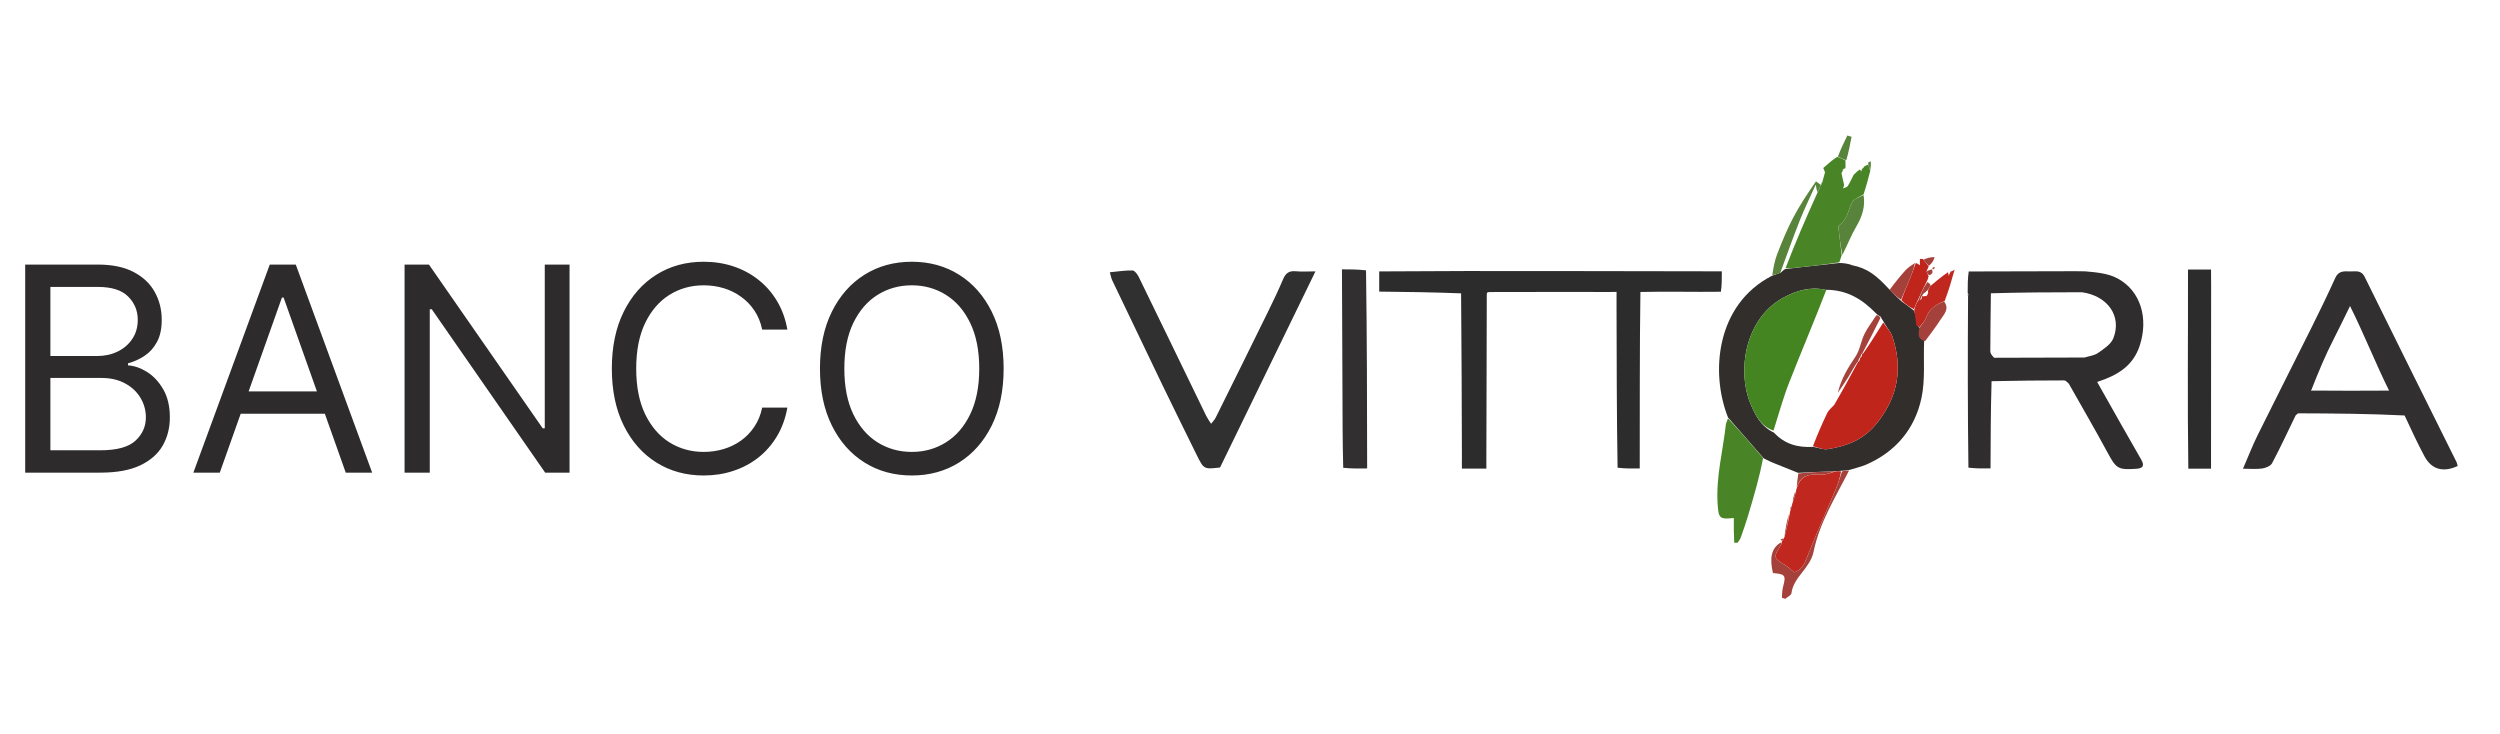
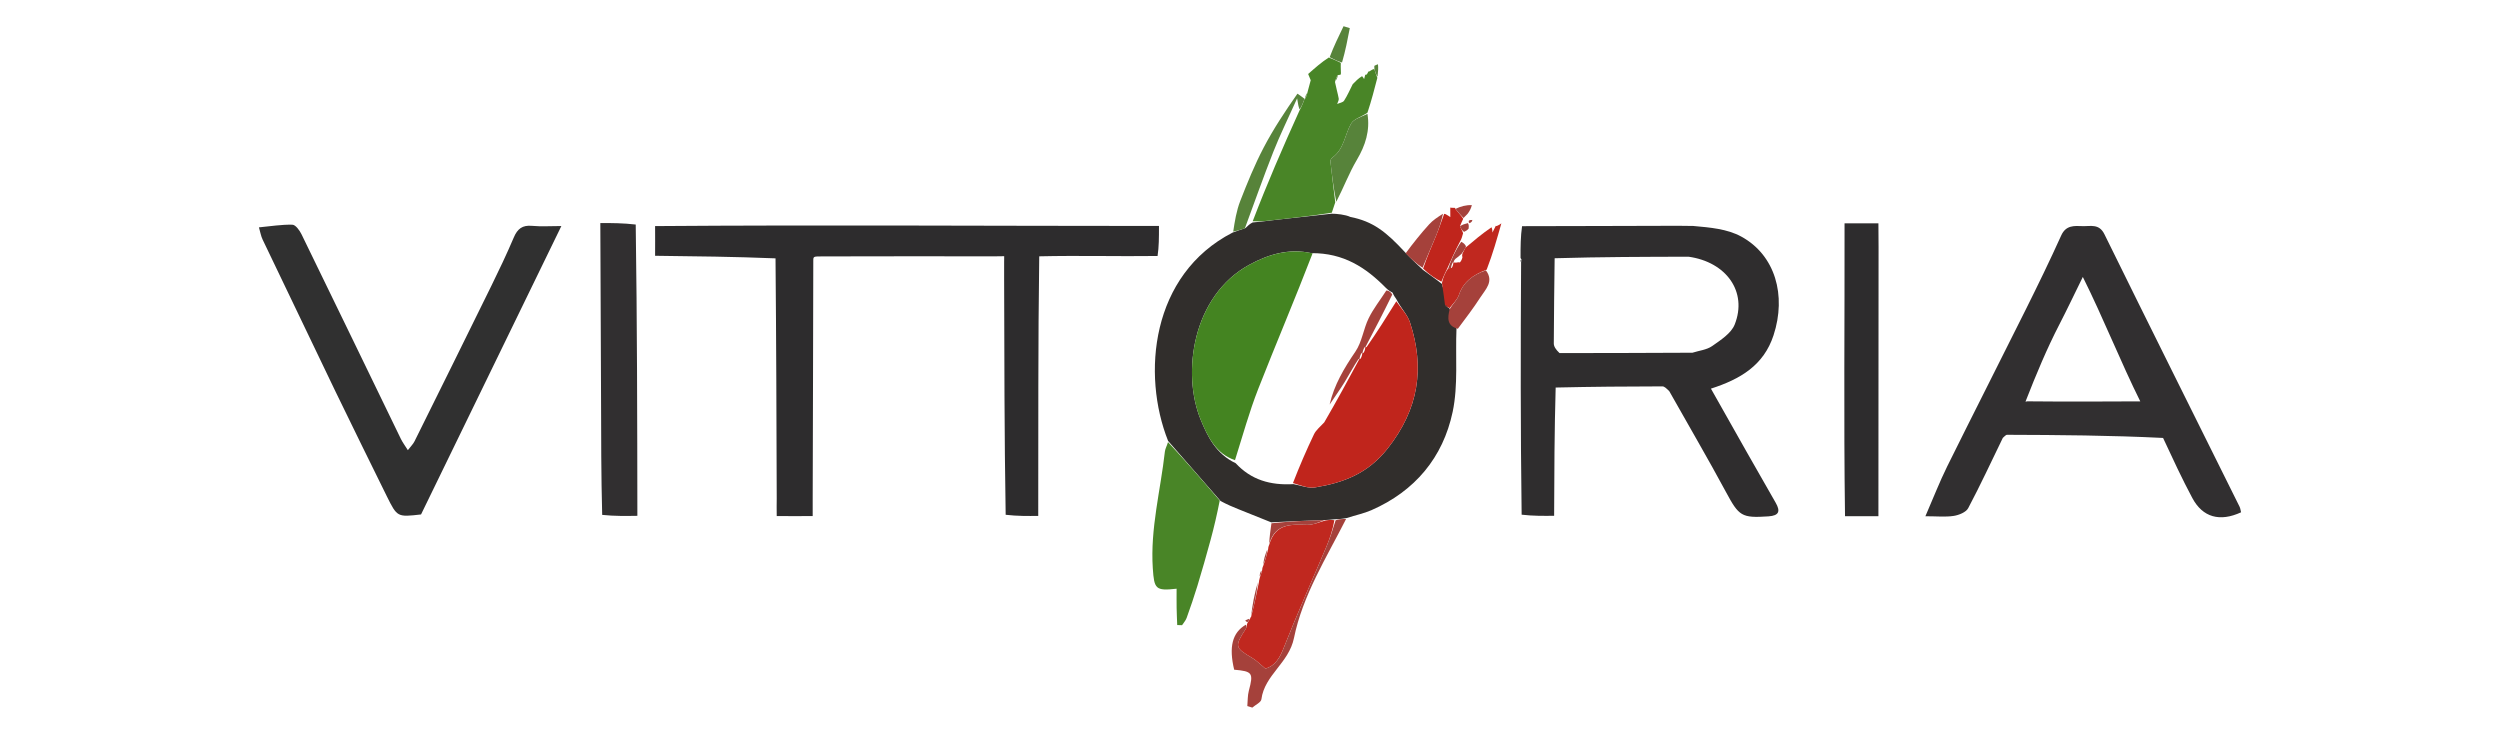
- <svg xmlns="http://www.w3.org/2000/svg" width="402" height="118" viewBox="0 0 402 118" fill="none">
-   <path d="M4.051 76V42.545H15.747C18.078 42.545 20 42.948 21.514 43.754C23.027 44.549 24.154 45.622 24.895 46.972C25.635 48.312 26.006 49.798 26.006 51.432C26.006 52.869 25.75 54.056 25.238 54.993C24.737 55.929 24.073 56.67 23.245 57.215C22.428 57.759 21.541 58.162 20.582 58.423V58.75C21.606 58.815 22.635 59.175 23.67 59.828C24.704 60.481 25.57 61.418 26.267 62.638C26.964 63.858 27.312 65.349 27.312 67.114C27.312 68.791 26.931 70.299 26.169 71.638C25.407 72.978 24.203 74.04 22.559 74.824C20.915 75.608 18.775 76 16.139 76H4.051ZM8.102 72.406H16.139C18.785 72.406 20.664 71.894 21.775 70.871C22.896 69.836 23.457 68.584 23.457 67.114C23.457 65.981 23.169 64.936 22.592 63.977C22.014 63.008 21.192 62.235 20.125 61.658C19.058 61.07 17.794 60.776 16.335 60.776H8.102V72.406ZM8.102 57.247H15.617C16.836 57.247 17.936 57.008 18.916 56.528C19.907 56.049 20.691 55.374 21.268 54.503C21.857 53.632 22.151 52.608 22.151 51.432C22.151 49.962 21.639 48.715 20.615 47.691C19.591 46.657 17.969 46.139 15.747 46.139H8.102V57.247ZM35.341 76H31.094L43.378 42.545H47.56L59.844 76H55.597L45.6 47.838H45.338L35.341 76ZM36.909 62.932H54.029V66.526H36.909V62.932ZM91.584 42.545V76H87.663L69.433 49.733H69.106V76H65.055V42.545H68.975L87.271 68.878H87.598V42.545H91.584ZM126.61 53H122.559C122.32 51.835 121.9 50.811 121.301 49.929C120.713 49.047 119.994 48.306 119.145 47.707C118.307 47.097 117.375 46.64 116.352 46.335C115.328 46.03 114.261 45.878 113.15 45.878C111.124 45.878 109.289 46.39 107.645 47.413C106.012 48.437 104.71 49.945 103.741 51.938C102.783 53.931 102.303 56.376 102.303 59.273C102.303 62.169 102.783 64.614 103.741 66.607C104.71 68.6 106.012 70.108 107.645 71.132C109.289 72.156 111.124 72.668 113.15 72.668C114.261 72.668 115.328 72.515 116.352 72.21C117.375 71.905 118.307 71.453 119.145 70.854C119.994 70.245 120.713 69.499 121.301 68.617C121.9 67.724 122.32 66.7 122.559 65.546H126.61C126.305 67.255 125.75 68.785 124.944 70.136C124.138 71.486 123.136 72.635 121.938 73.582C120.74 74.519 119.396 75.232 117.904 75.722C116.423 76.212 114.838 76.457 113.15 76.457C110.297 76.457 107.759 75.76 105.538 74.367C103.316 72.972 101.568 70.99 100.294 68.421C99.02 65.85 98.383 62.801 98.383 59.273C98.383 55.744 99.02 52.695 100.294 50.125C101.568 47.555 103.316 45.573 105.538 44.179C107.759 42.785 110.297 42.088 113.15 42.088C114.838 42.088 116.423 42.333 117.904 42.823C119.396 43.313 120.74 44.032 121.938 44.979C123.136 45.916 124.138 47.059 124.944 48.41C125.75 49.749 126.305 51.279 126.61 53ZM161.384 59.273C161.384 62.801 160.747 65.85 159.473 68.421C158.199 70.99 156.451 72.972 154.229 74.367C152.007 75.76 149.47 76.457 146.617 76.457C143.764 76.457 141.226 75.76 139.005 74.367C136.783 72.972 135.035 70.99 133.761 68.421C132.487 65.85 131.85 62.801 131.85 59.273C131.85 55.744 132.487 52.695 133.761 50.125C135.035 47.555 136.783 45.573 139.005 44.179C141.226 42.785 143.764 42.088 146.617 42.088C149.47 42.088 152.007 42.785 154.229 44.179C156.451 45.573 158.199 47.555 159.473 50.125C160.747 52.695 161.384 55.744 161.384 59.273ZM157.463 59.273C157.463 56.376 156.979 53.931 156.01 51.938C155.051 49.945 153.75 48.437 152.105 47.413C150.472 46.39 148.642 45.878 146.617 45.878C144.591 45.878 142.756 46.39 141.112 47.413C139.478 48.437 138.177 49.945 137.208 51.938C136.249 53.931 135.77 56.376 135.77 59.273C135.77 62.169 136.249 64.614 137.208 66.607C138.177 68.6 139.478 70.108 141.112 71.132C142.756 72.156 144.591 72.668 146.617 72.668C148.642 72.668 150.472 72.156 152.105 71.132C153.75 70.108 155.051 68.6 156.01 66.607C156.979 64.614 157.463 62.169 157.463 59.273Z" fill="#2D2B2C" />
-   <path d="M263.67 75.333C262.529 75.346 261.388 75.358 260.107 75.209C259.962 66.513 259.965 57.978 259.939 49.444C259.937 48.824 259.946 48.258 259.939 47.597L259.946 46.936C259.946 46.936 259.145 46.95 258.932 46.95C252.644 46.943 246.355 46.939 240.067 46.959C239.073 46.959 239.073 46.959 239.073 47.447C239.04 56.234 239.049 64.87 239.007 73.505C239.004 74.12 239.007 74.7 239.007 75.349C237.979 75.359 236.215 75.361 235.075 75.349C235.053 74.7 235.077 73.954 235.075 73.403C235.049 64.702 235.024 56.001 234.944 47.172C230.518 46.992 226.148 46.941 221.777 46.89C221.789 45.897 221.777 44.801 221.777 43.644C240.151 43.503 258.56 43.63 276.87 43.63C276.87 44.914 276.87 45.9 276.718 46.913C272.363 46.972 268.098 46.847 263.779 46.95C263.645 56.406 263.688 65.948 263.67 75.333Z" fill="#2D2C2D" />
-   <path d="M320.076 75.319C318.937 75.332 317.799 75.345 316.523 75.199C316.398 65.888 316.41 56.736 316.465 47.554C316.568 47.418 316.538 47.336 316.405 47.127C316.4 45.874 316.409 44.773 316.569 43.653C322.349 43.632 327.979 43.639 333.608 43.61C334.178 43.607 334.79 43.63 335.288 43.63C337.113 43.795 338.993 43.944 340.545 44.794C344.255 46.825 345.495 51.218 344.066 55.583C342.989 58.872 340.447 60.376 337.221 61.417C338.56 63.788 339.843 66.069 341.133 68.344C342.186 70.2 343.25 72.05 344.307 73.903C344.826 74.814 344.69 75.303 343.509 75.382C340.562 75.58 340.288 75.363 338.864 72.718C336.903 69.074 334.807 65.501 332.667 61.696C332.35 61.381 332.133 61.17 331.916 61.17C328.065 61.175 324.214 61.205 320.244 61.297C320.109 66.016 320.092 70.667 320.076 75.319ZM320.132 47.16C320.096 50.264 320.05 53.369 320.04 56.473C320.039 56.803 320.249 57.134 320.665 57.53C325.426 57.523 330.187 57.517 335.201 57.489C335.929 57.257 336.764 57.177 337.36 56.758C338.288 56.105 339.435 55.373 339.818 54.41C341.241 50.833 338.907 47.569 334.772 46.991C329.971 47.002 325.169 47.011 320.132 47.16Z" fill="#2F2D2E" />
-   <path d="M289.142 76.035C287.939 75.553 286.736 75.072 285.534 74.588C284.94 74.348 284.348 74.103 283.607 73.705C281.596 71.41 279.732 69.272 277.868 67.133C274.974 59.869 275.98 48.947 284.921 44.352C285.492 44.134 285.876 44.015 286.333 43.856C286.588 43.616 286.77 43.416 287.105 43.246C288.072 43.167 288.885 43.045 289.703 42.952C291.716 42.724 293.731 42.509 295.746 42.288C296.289 42.288 297.265 42.388 297.783 42.639C300.272 43.135 301.678 44.236 303.789 46.521C304.473 47.261 305.067 47.795 305.723 48.423C306.441 48.956 307.097 49.396 307.811 49.971C307.959 50.823 308.544 51.117 308.655 51.894C308.724 52.031 308.302 52.495 308.456 52.537C308.519 52.57 308.655 52.61 308.655 52.725C309.233 53.712 309.233 53.877 309.399 54.868C309.27 57.879 309.597 61.049 308.981 63.957C307.924 68.942 304.866 72.621 300.09 74.709C299.288 75.06 298.41 75.238 297.381 75.569C296.849 75.666 296.501 75.689 296.022 75.705C295.63 75.739 295.37 75.781 294.961 75.789C292.921 75.848 291.032 75.942 289.142 76.035ZM302.409 50.921C302.2 50.813 301.992 50.704 301.678 50.397C299.51 48.19 297.06 46.569 293.534 46.602C291.094 46.06 288.871 46.716 286.758 47.865C280.532 51.25 279.323 59.716 281.44 64.834C282.199 66.668 283.089 68.54 285.259 69.571C286.946 71.389 289.034 72.004 291.579 71.856C292.365 71.989 293.188 72.341 293.932 72.218C297.04 71.705 299.715 70.706 301.875 67.961C305.268 63.65 305.957 59.169 304.313 54.161C304.037 53.324 303.331 52.627 302.826 51.632C302.7 51.457 302.574 51.282 302.409 50.921Z" fill="#312E2C" />
-   <path d="M369.136 66.802C367.888 69.37 366.687 71.963 365.351 74.484C365.114 74.931 364.34 75.243 363.77 75.331C362.867 75.471 361.928 75.369 360.67 75.369C361.543 73.359 362.223 71.6 363.056 69.917C365.886 64.198 368.785 58.513 371.628 52.801C372.967 50.112 374.283 47.411 375.518 44.674C376.035 43.528 376.931 43.614 377.865 43.646C378.748 43.676 379.662 43.348 380.249 44.541C385.14 54.485 390.093 64.399 395.022 74.325C395.115 74.513 395.135 74.738 395.186 74.938C392.861 76.01 390.991 75.497 389.855 73.373C388.745 71.299 387.754 69.163 386.658 66.807C380.937 66.522 375.269 66.483 369.601 66.463C369.446 66.463 369.291 66.684 369.136 66.802ZM384.165 62.808C382.064 58.594 380.132 53.711 377.884 49.203C376.951 51.099 376.168 52.758 375.326 54.386C373.967 57.017 372.792 59.826 371.628 62.803C371.8 63.066 371.579 62.802 371.754 62.803C375.891 62.843 380.028 62.834 384.165 62.808C384.241 62.808 384.146 63.183 384.165 62.808Z" fill="#312F30" />
-   <path d="M186.879 61.833C184.175 56.184 181.51 50.652 178.861 45.114C178.678 44.733 178.611 44.296 178.459 43.782C179.758 43.659 180.94 43.46 182.116 43.491C182.462 43.5 182.903 44.105 183.11 44.529C186.748 51.98 190.354 59.446 193.975 66.905C194.161 67.287 194.423 67.633 194.742 68.144C195.051 67.74 195.318 67.486 195.471 67.176C198.273 61.531 201.071 55.884 203.848 50.226C204.714 48.463 205.561 46.687 206.329 44.879C206.728 43.94 207.266 43.519 208.319 43.617C209.324 43.711 210.345 43.637 211.527 43.637C206.36 54.258 201.284 64.691 196.184 75.172C193.596 75.469 193.579 75.478 192.435 73.171C190.584 69.437 188.758 65.69 186.879 61.833Z" fill="#303030" />
-   <path d="M219.837 75.323C218.592 75.343 217.347 75.363 215.99 75.22C215.875 70.889 215.879 66.721 215.866 62.552C215.846 56.138 215.814 49.723 215.787 43.309C217.029 43.31 218.271 43.311 219.657 43.472C219.812 54.196 219.825 64.759 219.837 75.323Z" fill="#312F30" />
-   <path d="M355.533 75.361C354.371 75.361 353.044 75.361 351.882 75.361C351.732 64.635 351.85 53.906 351.83 43.342C352.976 43.338 354.205 43.342 355.533 43.342C355.533 44.291 355.551 45.182 355.549 45.95C355.523 55.653 355.558 65.658 355.533 75.361Z" fill="#2D2C2D" />
-   <path d="M295.767 42.179C293.732 42.509 291.717 42.724 289.703 42.952C288.886 43.045 288.072 43.167 287.117 43.115C288.695 38.99 290.413 35.025 292.233 31.008C292.488 30.547 292.64 30.138 292.796 29.734C292.801 29.74 292.787 29.74 292.872 29.682C293.009 29.431 293.061 29.238 293.134 28.914C293.257 28.42 293.36 28.057 293.462 27.694C293.323 27.357 293.183 27.02 293.181 27.014C293.974 26.312 294.611 25.748 295.436 25.211C296 25.422 296.375 25.606 296.75 25.791C296.745 26.067 296.741 26.344 296.76 26.787C296.782 26.953 296.747 27.108 296.682 27.105C296.617 27.103 296.487 27.112 296.401 27.164C296.253 27.401 296.192 27.586 296.116 27.891C296.247 28.571 296.419 29.127 296.523 29.695C296.557 29.877 296.414 30.093 296.352 30.293C296.611 30.177 296.98 30.132 297.109 29.932C297.476 29.366 297.745 28.736 298.052 28.132C298.361 27.812 298.669 27.492 299.076 27.25C299.214 27.409 299.256 27.49 299.298 27.572C299.341 27.408 299.386 27.245 299.429 27.081C299.429 27.081 299.44 27.101 299.53 27.104C299.667 26.983 299.715 26.861 299.762 26.738C299.762 26.738 299.764 26.765 299.848 26.741C300.091 26.597 300.25 26.476 300.417 26.473C300.532 26.872 300.639 27.152 300.746 27.433C300.429 28.663 300.112 29.892 299.665 31.248C298.967 31.718 298.168 31.93 297.879 32.433C297.182 33.645 297.121 35.201 295.859 36.127C295.737 36.217 295.599 36.41 295.613 36.54C295.775 38.042 295.964 39.541 296.147 41.041C296.027 41.384 295.907 41.727 295.767 42.179Z" fill="#498527" />
-   <path d="M277.857 67.26C279.731 69.272 281.595 71.41 283.513 73.653C283.217 75.161 282.89 76.57 282.511 77.966C282.055 79.648 281.574 81.324 281.068 82.992C280.711 84.169 280.307 85.332 279.893 86.49C279.79 86.776 279.564 87.018 279.395 87.28C279.218 87.276 279.041 87.271 278.864 87.266C278.842 86.646 278.81 86.026 278.8 85.406C278.788 84.706 278.797 84.005 278.797 83.292C276.482 83.554 276.344 83.32 276.194 81.058C275.907 76.719 277.042 72.545 277.516 68.296C277.55 67.984 277.734 67.69 277.857 67.26Z" fill="#498527" />
-   <path d="M295.109 75.823C295.369 75.781 295.629 75.739 296.051 75.804C295.864 76.857 295.549 77.817 295.157 78.746C293.618 82.393 291.989 86.004 290.54 89.685C290.089 90.83 289.611 91.712 288.507 92.028C287.964 91.584 287.555 91.153 287.063 90.864C285.165 89.749 285.12 89.602 286.358 87.683C286.442 87.553 286.448 87.371 286.489 87.213C286.489 87.213 286.499 87.101 286.569 86.993C286.704 86.782 286.768 86.679 286.833 86.576C286.833 86.576 286.845 86.457 286.946 86.361C287.296 85.04 287.546 83.814 287.796 82.589C287.809 82.463 287.821 82.338 287.906 82.049C288.036 81.679 288.094 81.472 288.153 81.266C288.157 81.145 288.162 81.024 288.278 80.766C288.529 80.075 288.667 79.52 288.806 78.965C288.813 78.843 288.819 78.72 288.932 78.462C289.617 76.11 291.343 76.276 293.083 76.311C293.755 76.324 294.433 75.995 295.109 75.823Z" fill="#C0281F" />
-   <path d="M286.363 87.229C286.449 87.371 286.444 87.553 286.36 87.683C285.122 89.602 285.166 89.749 287.065 90.864C287.557 91.153 287.966 91.584 288.509 92.028C289.613 91.712 290.091 90.83 290.541 89.685C291.991 86.004 293.619 82.393 295.158 78.746C295.55 77.817 295.866 76.857 296.186 75.812C296.502 75.689 296.849 75.666 297.326 75.669C295.189 79.886 292.579 84.011 291.631 88.68C291.073 91.429 288.412 92.719 288.067 95.383C288.023 95.723 287.419 95.992 287.074 96.293C286.892 96.237 286.71 96.18 286.528 96.123C286.579 95.561 286.553 94.979 286.696 94.441C287.211 92.505 287.104 92.326 285.09 92.147C284.501 89.673 284.867 88.105 286.363 87.229Z" fill="#A5413B" />
-   <path d="M308.655 52.61C308.655 52.61 308.519 52.57 308.431 52.48C308.294 52.318 308.227 52.273 308.142 52.254C308.05 51.538 307.959 50.823 307.807 49.855C307.964 49.155 308.183 48.706 308.499 48.253C308.661 48.242 308.726 48.235 308.892 48.202C309.022 47.98 309.051 47.784 309.07 47.589C309.06 47.591 309.063 47.611 309.172 47.635C309.353 47.649 309.427 47.638 309.548 47.607C309.597 47.586 309.699 47.608 309.768 47.618C309.915 47.459 309.994 47.288 310.048 47.061C310.009 46.922 310.004 46.839 310.049 46.656C310.186 46.375 310.28 46.194 310.375 46.013C311.296 45.236 312.218 44.46 313.233 43.773C313.328 44.024 313.328 44.186 313.329 44.348C313.454 44.101 313.579 43.854 313.704 43.607C313.704 43.607 313.711 43.628 313.791 43.643C314.016 43.554 314.161 43.45 314.307 43.346C313.841 44.999 313.375 46.653 312.7 48.411C311.165 48.997 310.144 49.757 309.665 51.174C309.485 51.705 309 52.135 308.655 52.61Z" fill="#C0281F" />
-   <path d="M296.255 40.986C295.963 39.541 295.774 38.042 295.612 36.54C295.598 36.41 295.736 36.217 295.858 36.127C297.12 35.201 297.182 33.645 297.878 32.433C298.167 31.93 298.967 31.718 299.664 31.369C299.963 33.197 299.444 34.816 298.505 36.403C297.658 37.834 297.067 39.415 296.255 40.986Z" fill="#57833A" />
-   <path d="M308.402 48.257C308.183 48.706 307.964 49.155 307.75 49.72C307.097 49.396 306.441 48.956 305.75 48.289C306.204 46.935 306.707 45.816 307.173 44.681C307.493 43.9 307.76 43.098 308.051 42.305C308.051 42.305 308.07 42.305 308.168 42.323C308.419 42.447 308.572 42.551 308.724 42.657C308.723 42.308 308.721 41.959 308.72 41.61C308.72 41.61 308.721 41.637 308.848 41.638C309.068 41.645 309.162 41.65 309.256 41.655C309.256 41.655 309.235 41.645 309.281 41.763C309.607 42.174 309.887 42.466 310.138 42.842C310.003 43.134 309.897 43.343 309.779 43.667C309.898 43.956 310.03 44.13 310.121 44.424C310.021 44.788 309.96 45.033 309.797 45.313C309.264 46.318 308.833 47.287 308.402 48.257Z" fill="#C0251C" />
-   <path d="M292.79 29.728C292.638 30.138 292.487 30.547 292.245 30.883C292.12 30.584 292.083 30.359 291.975 29.68C290.979 31.899 290.1 33.681 289.372 35.524C288.279 38.292 287.292 41.103 286.26 43.896C285.875 44.015 285.491 44.134 284.986 44.256C285.155 43.135 285.339 41.971 285.757 40.897C286.524 38.925 287.327 36.953 288.306 35.079C289.381 33.023 290.671 31.079 292.01 29.165C292.365 29.405 292.578 29.567 292.79 29.728Z" fill="#57833A" />
-   <path d="M308.654 52.724C309 52.135 309.485 51.706 309.665 51.174C310.143 49.757 311.164 48.997 312.61 48.478C313.53 49.688 312.582 50.547 312.006 51.445C311.267 52.595 310.43 53.684 309.546 54.871C308.362 54.554 308.406 53.735 308.654 52.724Z" fill="#A5413B" />
-   <path d="M307.926 42.292C307.759 43.098 307.492 43.9 307.172 44.681C306.706 45.816 306.203 46.935 305.688 48.196C305.066 47.795 304.472 47.261 303.84 46.622C304.669 45.49 305.513 44.442 306.415 43.446C306.816 43.003 307.335 42.665 307.926 42.292Z" fill="#A5413B" />
-   <path d="M296.884 25.757C296.375 25.606 296.001 25.422 295.533 25.175C295.977 24.005 296.513 22.897 297.05 21.789C297.278 21.859 297.506 21.929 297.734 22C297.495 23.241 297.257 24.482 296.884 25.757Z" fill="#57833A" />
-   <path d="M294.961 75.789C294.435 75.995 293.756 76.324 293.084 76.311C291.345 76.276 289.618 76.11 288.926 78.37C288.937 77.688 289.063 76.962 289.165 76.136C291.032 75.942 292.922 75.848 294.961 75.789Z" fill="#A5413B" />
-   <path d="M287.676 82.594C287.548 83.814 287.298 85.04 286.941 86.302C287.075 85.092 287.315 83.846 287.676 82.594Z" fill="#A5413B" />
-   <path d="M308.5 48.253C308.834 47.287 309.265 46.318 309.918 45.359C310.231 45.513 310.321 45.658 310.412 45.803C310.412 45.803 310.446 45.913 310.411 45.963C310.281 46.194 310.187 46.375 309.969 46.657C309.693 46.907 309.539 47.056 309.286 47.224C309.146 47.367 309.105 47.489 309.064 47.611C309.064 47.611 309.061 47.591 308.982 47.635C308.865 47.861 308.828 48.044 308.792 48.227C308.727 48.235 308.662 48.242 308.5 48.253Z" fill="#A5413B" />
-   <path d="M310.166 42.759C309.886 42.467 309.606 42.174 309.291 41.763C309.86 41.484 310.464 41.324 311.083 41.352C310.967 41.77 310.835 42 310.627 42.288C310.423 42.483 310.294 42.621 310.166 42.759Z" fill="#A5413B" />
-   <path d="M288.708 79.016C288.668 79.52 288.53 80.075 288.273 80.676C288.307 80.17 288.458 79.619 288.708 79.016Z" fill="#A5413B" />
-   <path d="M300.416 26.124C300.519 26.068 300.622 26.013 300.813 25.947C300.865 26.349 300.83 26.762 300.769 27.303C300.638 27.152 300.531 26.872 300.418 26.415C300.411 26.239 300.416 26.124 300.416 26.124Z" fill="#57833A" />
-   <path d="M288.062 81.296C288.095 81.472 288.037 81.679 287.894 81.954C287.862 81.791 287.916 81.559 288.062 81.296Z" fill="#A5413B" />
-   <path d="M286.737 86.579C286.77 86.679 286.705 86.782 286.564 86.937C286.424 86.918 286.36 86.847 286.297 86.777C286.411 86.712 286.526 86.647 286.737 86.579Z" fill="#A5413B" />
-   <path d="M316.465 47.554C316.421 47.584 316.398 47.431 316.409 47.355C316.537 47.336 316.567 47.418 316.465 47.554Z" fill="#2D2C2D" />
-   <path d="M293.667 46.619C291.763 51.573 289.667 56.486 287.718 61.457C286.738 63.956 286.026 66.558 285.182 69.236C283.089 68.54 282.199 66.668 281.44 64.834C279.323 59.716 280.532 51.25 286.758 47.865C288.871 46.716 291.095 46.06 293.667 46.619Z" fill="#448421" />
-   <path d="M291.518 71.741C292.238 69.884 292.995 68.13 293.819 66.408C294.03 65.966 294.451 65.624 294.943 65.102C296.338 62.703 297.566 60.438 298.786 58.173C298.777 58.173 298.784 58.188 298.895 58.164C299.046 57.931 299.086 57.721 299.117 57.511C299.109 57.511 299.115 57.527 299.232 57.509C299.385 57.277 299.421 57.063 299.449 56.85C299.44 56.85 299.446 56.867 299.564 56.884C300.729 55.223 301.776 53.545 302.824 51.866C303.331 52.627 304.038 53.324 304.313 54.161C305.958 59.169 305.268 63.65 301.876 67.961C299.716 70.706 297.04 71.705 293.932 72.218C293.189 72.341 292.366 71.989 291.518 71.741Z" fill="#C0251C" />
-   <path d="M295.527 63.155C296.022 61.005 297.115 59.174 298.352 57.361C299.07 56.307 299.225 54.889 299.8 53.716C300.308 52.677 301.045 51.749 301.732 50.684C301.991 50.704 302.2 50.813 302.379 51.125C301.381 53.175 300.413 55.021 299.445 56.866C299.445 56.866 299.44 56.85 299.348 56.888C299.208 57.126 299.161 57.326 299.114 57.527C299.114 57.527 299.108 57.511 299.008 57.538C298.866 57.772 298.825 57.98 298.783 58.188C298.783 58.188 298.777 58.173 298.671 58.197C298.11 59.036 297.681 59.869 297.191 60.663C296.667 61.513 296.084 62.326 295.527 63.155Z" fill="#A5413B" />
-   <path d="M308.162 52.315C308.228 52.273 308.295 52.318 308.369 52.448C308.302 52.495 308.231 52.452 308.162 52.315Z" fill="#A5413B" />
-   <path d="M292.871 29.682C292.845 29.552 292.903 29.364 293.037 29.111C293.061 29.238 293.009 29.431 292.871 29.682Z" fill="#57833A" />
-   <path d="M296.401 27.164C296.422 27.294 296.358 27.477 296.213 27.715C296.193 27.586 296.254 27.401 296.401 27.164Z" fill="#57833A" />
-   <path d="M309.779 43.667C310.04 43.48 310.288 43.407 310.641 43.318C310.75 43.466 310.757 43.632 310.724 43.923C310.556 44.114 310.428 44.179 310.23 44.274C310.03 44.13 309.898 43.956 309.779 43.667Z" fill="#A5413B" />
-   <path d="M310.846 43.323C310.726 43.256 310.721 43.196 310.754 43.054C310.866 42.972 310.94 42.972 311.125 42.972C311.144 43.092 311.052 43.211 310.846 43.323Z" fill="#A5413B" />
+ <svg xmlns="http://www.w3.org/2000/svg" width="402" height="118" fill="none">
+   <g>
+     <g stroke="null" id="svg_37">
+       <path stroke="null" id="svg_2" fill="#2D2C2D" d="m166.951,82.959c-1.678,0.019 -3.356,0.037 -5.24,-0.182c-0.213,-12.789 -0.209,-25.341 -0.247,-37.891c-0.003,-0.911 0.01,-1.745 0,-2.717l0.01,-0.972c0,0 -1.178,0.022 -1.491,0.021c-9.247,-0.01 -18.496,-0.016 -27.744,0.013c-1.462,0 -1.462,0 -1.462,0.717c-0.049,12.923 -0.035,25.622 -0.097,38.322c-0.004,0.905 0,1.758 0,2.711c-1.512,0.015 -4.106,0.019 -5.783,0c-0.032,-0.953 0.003,-2.051 0,-2.861c-0.038,-12.796 -0.075,-25.592 -0.193,-38.577c-6.509,-0.264 -12.936,-0.339 -19.364,-0.414c0.018,-1.46 0,-3.073 0,-4.774c27.022,-0.207 54.094,-0.02 81.022,-0.02c0,1.887 0,3.338 -0.224,4.828c-6.405,0.086 -12.677,-0.097 -19.029,0.054c-0.197,13.907 -0.134,27.939 -0.16,41.741z" />
+       <path stroke="null" id="svg_3" fill="#2F2D2E" d="m249.904,82.939c-1.675,0.019 -3.349,0.038 -5.225,-0.177c-0.184,-13.693 -0.166,-27.153 -0.085,-40.656c0.151,-0.2 0.107,-0.321 -0.088,-0.628c-0.007,-1.842 0.006,-3.463 0.241,-5.109c8.5,-0.031 16.78,-0.021 25.058,-0.063c0.838,-0.004 1.738,0.029 2.471,0.029c2.684,0.243 5.449,0.462 7.731,1.712c5.456,2.986 7.28,9.447 5.178,15.867c-1.584,4.837 -5.322,7.049 -10.067,8.58c1.969,3.487 3.856,6.84 5.753,10.187c1.549,2.729 3.113,5.449 4.668,8.175c0.763,1.339 0.563,2.058 -1.174,2.175c-4.334,0.291 -4.737,-0.028 -6.831,-3.917c-2.884,-5.36 -5.966,-10.613 -9.114,-16.21c-0.466,-0.463 -0.785,-0.774 -1.104,-0.774c-5.663,0.007 -11.327,0.051 -17.165,0.186c-0.199,6.94 -0.224,13.781 -0.247,20.622zm0.082,-41.413c-0.053,4.565 -0.121,9.131 -0.135,13.697c-0.001,0.486 0.307,0.973 0.919,1.554c7.002,-0.009 14.003,-0.018 21.377,-0.06c1.071,-0.342 2.299,-0.459 3.175,-1.076c1.365,-0.96 3.052,-2.037 3.615,-3.453c2.093,-5.259 -1.34,-10.061 -7.421,-10.909c-7.061,0.015 -14.123,0.03 -21.53,0.247z" />
+       <path stroke="null" id="svg_4" fill="#312E2C" d="m204.411,83.992c-1.769,-0.709 -3.538,-1.417 -5.306,-2.128c-0.874,-0.352 -1.744,-0.713 -2.834,-1.299c-2.957,-3.374 -5.699,-6.519 -8.44,-9.664c-4.256,-10.683 -2.777,-26.746 10.372,-33.503c0.84,-0.32 1.404,-0.495 2.077,-0.73c0.375,-0.353 0.643,-0.646 1.135,-0.896c1.422,-0.117 2.618,-0.296 3.821,-0.433c2.96,-0.336 5.924,-0.652 8.887,-0.976c0.799,0 2.234,0.147 2.996,0.515c3.66,0.729 5.728,2.35 8.833,5.709c1.006,1.089 1.879,1.874 2.844,2.797c1.056,0.784 2.021,1.431 3.071,2.278c0.218,1.252 1.078,1.685 1.241,2.827c0.101,0.202 -0.519,0.885 -0.293,0.946c0.093,0.049 0.293,0.108 0.293,0.276c0.85,1.451 0.85,1.694 1.094,3.153c-0.19,4.428 0.291,9.089 -0.615,13.366c-1.554,7.331 -6.052,12.742 -13.075,15.812c-1.179,0.516 -2.471,0.778 -3.984,1.265c-0.782,0.142 -1.294,0.176 -1.999,0.199c-0.576,0.05 -0.959,0.112 -1.56,0.124c-3,0.087 -5.778,0.225 -8.558,0.362zm19.511,-36.934c-0.307,-0.159 -0.613,-0.318 -1.075,-0.77c-3.188,-3.246 -6.791,-5.629 -11.977,-5.58c-3.588,-0.798 -6.858,0.167 -9.965,1.856c-9.156,4.979 -10.934,17.429 -7.821,24.956c1.116,2.697 2.425,5.449 5.616,6.967c2.481,2.673 5.552,3.577 9.294,3.36c1.156,0.196 2.366,0.714 3.46,0.533c4.571,-0.755 8.505,-2.224 11.681,-6.261c4.99,-6.34 6.003,-12.931 3.585,-20.295c-0.406,-1.231 -1.444,-2.255 -2.187,-3.72c-0.185,-0.257 -0.371,-0.513 -0.613,-1.045z" />
+       <path stroke="null" id="svg_5" fill="#312F30" d="m322.053,70.413c-1.835,3.777 -3.602,7.59 -5.566,11.298c-0.349,0.657 -1.487,1.116 -2.325,1.246c-1.328,0.205 -2.709,0.055 -4.559,0.055c1.284,-2.955 2.284,-5.542 3.509,-8.018c4.162,-8.41 8.425,-16.771 12.606,-25.171c1.969,-3.954 3.905,-7.927 5.721,-11.951c0.76,-1.686 2.078,-1.559 3.452,-1.512c1.299,0.045 2.643,-0.439 3.506,1.316c7.193,14.625 14.477,29.205 21.726,43.802c0.137,0.276 0.166,0.607 0.241,0.901c-3.419,1.577 -6.169,0.822 -7.84,-2.301c-1.632,-3.05 -3.09,-6.192 -4.702,-9.657c-8.414,-0.418 -16.749,-0.477 -25.085,-0.505c-0.228,-0.001 -0.456,0.324 -0.684,0.497zm22.102,-5.873c-3.09,-6.197 -5.931,-13.379 -9.237,-20.008c-1.372,2.788 -2.524,5.227 -3.762,7.622c-1.999,3.869 -3.727,8.001 -5.438,12.379c0.253,0.386 -0.072,-0.003 0.185,0c6.084,0.059 12.168,0.044 18.252,0.007c0.112,-0 -0.028,0.551 0,0z" />
+       <path stroke="null" id="svg_6" fill="#303030" d="m54.019,63.106c-3.977,-8.308 -7.896,-16.442 -11.792,-24.587c-0.269,-0.561 -0.368,-1.203 -0.591,-1.959c1.91,-0.18 3.649,-0.473 5.378,-0.428c0.509,0.013 1.157,0.903 1.462,1.526c5.35,10.957 10.653,21.938 15.978,32.907c0.274,0.562 0.659,1.071 1.128,1.822c0.454,-0.595 0.847,-0.968 1.072,-1.423c4.121,-8.302 8.236,-16.607 12.32,-24.927c1.274,-2.594 2.519,-5.206 3.649,-7.864c0.587,-1.381 1.378,-2.001 2.927,-1.857c1.478,0.138 2.98,0.03 4.718,0.03c-7.599,15.62 -15.064,30.963 -22.564,46.377c-3.806,0.437 -3.831,0.45 -5.513,-2.943c-2.722,-5.492 -5.408,-11.002 -8.171,-16.675z" />
+       <path stroke="null" id="svg_7" fill="#312F30" d="m102.489,82.944c-1.831,0.029 -3.662,0.059 -5.658,-0.151c-0.169,-6.369 -0.163,-12.499 -0.182,-18.629c-0.029,-9.434 -0.076,-18.867 -0.116,-28.3c1.827,0.002 3.653,0.003 5.691,0.241c0.228,15.77 0.247,31.305 0.265,46.84z" />
+       <path stroke="null" id="svg_8" fill="#2D2C2D" d="m302.048,83.001c-1.709,0 -3.66,0 -5.369,0c-0.221,-15.774 -0.047,-31.553 -0.076,-47.089c1.685,-0.006 3.493,0 5.446,0c0,1.397 0.026,2.706 0.024,3.835c-0.038,14.27 0.013,28.983 -0.024,43.254z" />
+       <path stroke="null" id="svg_9" fill="#498527" d="m214.154,34.202c-2.993,0.485 -5.956,0.801 -8.918,1.137c-1.202,0.137 -2.399,0.316 -3.803,0.24c2.321,-6.067 4.847,-11.899 7.524,-17.806c0.375,-0.678 0.599,-1.28 0.828,-1.873c0.007,0.008 -0.013,0.009 0.112,-0.077c0.201,-0.369 0.278,-0.653 0.385,-1.129c0.181,-0.727 0.332,-1.26 0.482,-1.794c-0.204,-0.496 -0.41,-0.992 -0.413,-1c1.166,-1.033 2.103,-1.862 3.316,-2.652c0.829,0.31 1.381,0.581 1.932,0.852c-0.007,0.407 -0.013,0.813 0.015,1.465c0.032,0.245 -0.019,0.472 -0.115,0.468c-0.096,-0.004 -0.287,0.01 -0.413,0.086c-0.218,0.348 -0.307,0.62 -0.419,1.069c0.193,1.001 0.446,1.817 0.599,2.652c0.05,0.269 -0.16,0.585 -0.251,0.88c0.381,-0.17 0.924,-0.237 1.113,-0.53c0.54,-0.833 0.935,-1.759 1.387,-2.648c0.454,-0.47 0.907,-0.94 1.506,-1.296c0.203,0.234 0.265,0.353 0.326,0.473c0.063,-0.24 0.129,-0.481 0.193,-0.721c0,0 0.016,0.029 0.149,0.033c0.201,-0.176 0.272,-0.357 0.341,-0.537c0,0 0.003,0.039 0.126,0.004c0.357,-0.213 0.591,-0.39 0.837,-0.394c0.169,0.586 0.326,0.999 0.484,1.412c-0.466,1.808 -0.932,3.616 -1.59,5.61c-1.027,0.692 -2.202,1.003 -2.627,1.743c-1.025,1.783 -1.115,4.071 -2.971,5.434c-0.179,0.131 -0.382,0.416 -0.362,0.606c0.238,2.209 0.516,4.414 0.785,6.621c-0.176,0.504 -0.353,1.009 -0.559,1.673z" />
+       <path stroke="null" id="svg_10" fill="#498527" d="m187.815,71.087c2.756,2.959 5.497,6.104 8.318,9.402c-0.435,2.217 -0.916,4.29 -1.474,6.342c-0.671,2.474 -1.378,4.939 -2.122,7.392c-0.525,1.73 -1.119,3.441 -1.728,5.144c-0.151,0.42 -0.484,0.777 -0.732,1.163c-0.26,-0.007 -0.521,-0.014 -0.781,-0.021c-0.032,-0.911 -0.079,-1.823 -0.094,-2.735c-0.018,-1.03 -0.004,-2.06 -0.004,-3.109c-3.405,0.386 -3.607,0.041 -3.828,-3.285c-0.422,-6.381 1.247,-12.52 1.944,-18.769c0.05,-0.458 0.321,-0.891 0.501,-1.523z" />
+       <path stroke="null" id="svg_11" fill="#C0281F" d="m213.186,83.68c0.382,-0.062 0.765,-0.123 1.385,-0.027c-0.275,1.549 -0.738,2.96 -1.315,4.326c-2.263,5.364 -4.659,10.674 -6.79,16.088c-0.663,1.683 -1.366,2.981 -2.99,3.445c-0.799,-0.653 -1.4,-1.287 -2.124,-1.713c-2.791,-1.64 -2.857,-1.856 -1.037,-4.677c0.124,-0.192 0.132,-0.459 0.193,-0.691c0,0 0.015,-0.165 0.118,-0.324c0.199,-0.311 0.293,-0.463 0.388,-0.614c0,0 0.018,-0.174 0.166,-0.315c0.515,-1.943 0.882,-3.746 1.25,-5.548c0.019,-0.185 0.037,-0.369 0.162,-0.794c0.191,-0.544 0.276,-0.848 0.363,-1.152c0.006,-0.178 0.013,-0.356 0.184,-0.734c0.369,-1.016 0.572,-1.833 0.776,-2.649c0.01,-0.18 0.019,-0.361 0.185,-0.74c1.007,-3.46 3.546,-3.215 6.105,-3.164c0.988,0.019 1.985,-0.464 2.98,-0.718z" />
+       <path stroke="null" id="svg_12" fill="#A5413B" d="m200.324,100.454c0.126,0.209 0.119,0.476 -0.004,0.668c-1.821,2.821 -1.756,3.038 1.037,4.677c0.724,0.425 1.325,1.059 2.124,1.712c1.624,-0.465 2.327,-1.763 2.988,-3.445c2.132,-5.414 4.527,-10.725 6.79,-16.088c0.576,-1.365 1.041,-2.777 1.512,-4.314c0.465,-0.181 0.975,-0.215 1.677,-0.211c-3.143,6.202 -6.981,12.268 -8.375,19.134c-0.821,4.043 -4.734,5.941 -5.241,9.858c-0.065,0.5 -0.953,0.895 -1.46,1.338c-0.268,-0.083 -0.535,-0.166 -0.803,-0.249c0.075,-0.827 0.037,-1.683 0.247,-2.475c0.757,-2.846 0.6,-3.11 -2.362,-3.372c-0.866,-3.639 -0.328,-5.945 1.872,-7.233z" />
+       <path stroke="null" id="svg_13" fill="#C0281F" d="m233.108,49.542c0,0 -0.2,-0.059 -0.329,-0.191c-0.201,-0.239 -0.3,-0.306 -0.425,-0.333c-0.135,-1.052 -0.269,-2.105 -0.493,-3.528c0.231,-1.03 0.553,-1.691 1.018,-2.356c0.238,-0.016 0.334,-0.027 0.578,-0.076c0.191,-0.326 0.234,-0.614 0.262,-0.901c-0.015,0.003 -0.01,0.032 0.15,0.068c0.266,0.02 0.375,0.004 0.553,-0.042c0.072,-0.031 0.222,0.001 0.324,0.017c0.216,-0.235 0.332,-0.485 0.412,-0.82c-0.057,-0.205 -0.065,-0.326 0.001,-0.595c0.201,-0.413 0.34,-0.68 0.479,-0.946c1.354,-1.142 2.71,-2.283 4.203,-3.294c0.14,0.369 0.14,0.608 0.141,0.845c0.184,-0.363 0.368,-0.726 0.551,-1.089c0,0 0.01,0.031 0.128,0.052c0.331,-0.131 0.544,-0.284 0.759,-0.437c-0.685,2.432 -1.371,4.863 -2.363,7.448c-2.257,0.862 -3.759,1.98 -4.463,4.064c-0.265,0.781 -0.978,1.412 -1.485,2.112z" />
+       <path stroke="null" id="svg_14" fill="#57833A" d="m214.872,32.448c-0.429,-2.125 -0.707,-4.33 -0.946,-6.539c-0.021,-0.191 0.182,-0.475 0.362,-0.606c1.856,-1.363 1.947,-3.651 2.971,-5.434c0.425,-0.74 1.602,-1.051 2.627,-1.564c0.44,2.688 -0.324,5.07 -1.704,7.403c-1.246,2.104 -2.115,4.43 -3.309,6.74z" />
+       <path stroke="null" id="svg_15" fill="#C0251C" d="m232.736,43.14c-0.322,0.66 -0.644,1.321 -0.959,2.152c-0.96,-0.477 -1.925,-1.124 -2.941,-2.105c0.668,-1.99 1.407,-3.636 2.093,-5.306c0.471,-1.148 0.863,-2.327 1.291,-3.493c0,0 0.028,0 0.172,0.026c0.369,0.181 0.594,0.335 0.818,0.49c-0.001,-0.513 -0.004,-1.026 -0.006,-1.539c0,0 0.001,0.04 0.188,0.042c0.324,0.009 0.462,0.016 0.6,0.024c0,0 -0.031,-0.014 0.037,0.159c0.479,0.604 0.891,1.034 1.26,1.587c-0.199,0.429 -0.354,0.736 -0.528,1.213c0.175,0.426 0.369,0.681 0.503,1.113c-0.147,0.536 -0.237,0.896 -0.476,1.308c-0.784,1.478 -1.418,2.903 -2.052,4.329z" />
+       <path stroke="null" id="svg_16" fill="#57833A" d="m209.776,15.892c-0.224,0.602 -0.446,1.204 -0.801,1.698c-0.184,-0.439 -0.238,-0.771 -0.397,-1.77c-1.465,3.263 -2.757,5.885 -3.828,8.594c-1.607,4.072 -3.059,8.206 -4.577,12.313c-0.566,0.175 -1.131,0.349 -1.874,0.528c0.249,-1.648 0.519,-3.36 1.134,-4.939c1.128,-2.9 2.309,-5.801 3.749,-8.556c1.581,-3.023 3.478,-5.883 5.447,-8.698c0.522,0.353 0.835,0.591 1.147,0.829z" />
+       <path stroke="null" id="svg_17" fill="#A5413B" d="m233.106,49.711c0.509,-0.868 1.222,-1.499 1.487,-2.28c0.703,-2.084 2.204,-3.202 4.331,-3.965c1.353,1.779 -0.041,3.042 -0.888,4.362c-1.087,1.692 -2.318,3.293 -3.618,5.039c-1.741,-0.466 -1.677,-1.671 -1.312,-3.157z" />
+       <path stroke="null" id="svg_18" fill="#A5413B" d="m232.036,34.368c-0.246,1.185 -0.638,2.365 -1.109,3.513c-0.685,1.67 -1.425,3.316 -2.182,5.17c-0.915,-0.589 -1.788,-1.374 -2.718,-2.314c1.219,-1.665 2.46,-3.206 3.787,-4.67c0.59,-0.652 1.353,-1.15 2.222,-1.698z" />
+       <path stroke="null" id="svg_19" fill="#57833A" d="m215.797,10.051c-0.749,-0.222 -1.299,-0.493 -1.987,-0.856c0.653,-1.721 1.441,-3.35 2.231,-4.979c0.335,0.103 0.671,0.206 1.006,0.309c-0.351,1.825 -0.701,3.651 -1.25,5.526z" />
+       <path stroke="null" id="svg_20" fill="#A5413B" d="m212.969,83.63c-0.774,0.304 -1.772,0.787 -2.76,0.768c-2.557,-0.051 -5.097,-0.296 -6.115,3.029c0.016,-1.003 0.201,-2.07 0.351,-3.286c2.746,-0.285 5.525,-0.423 8.524,-0.51z" />
+       <path stroke="null" id="svg_21" fill="#A5413B" d="m202.255,93.638c-0.188,1.795 -0.556,3.597 -1.081,5.453c0.197,-1.779 0.55,-3.612 1.081,-5.453z" />
+       <path stroke="null" id="svg_22" fill="#A5413B" d="m232.88,43.135c0.491,-1.421 1.125,-2.847 2.085,-4.257c0.46,0.227 0.593,0.44 0.727,0.652c0,0 0.05,0.163 -0.001,0.236c-0.191,0.34 -0.329,0.606 -0.65,1.021c-0.406,0.367 -0.632,0.585 -1.004,0.834c-0.206,0.21 -0.266,0.389 -0.326,0.568c0,0 -0.004,-0.029 -0.121,0.035c-0.172,0.333 -0.226,0.602 -0.279,0.872c-0.096,0.011 -0.191,0.022 -0.429,0.039z" />
+       <path stroke="null" id="svg_23" fill="#A5413B" d="m235.33,35.055c-0.412,-0.431 -0.824,-0.861 -1.287,-1.466c0.837,-0.41 1.725,-0.645 2.635,-0.604c-0.171,0.615 -0.365,0.953 -0.671,1.376c-0.3,0.288 -0.49,0.491 -0.678,0.694z" />
+       <path stroke="null" id="svg_24" fill="#A5413B" d="m203.773,88.377c-0.059,0.741 -0.262,1.557 -0.64,2.441c0.05,-0.744 0.272,-1.555 0.64,-2.441z" />
+       <path stroke="null" id="svg_25" fill="#57833A" d="m220.991,10.59c0.151,-0.081 0.303,-0.163 0.584,-0.259c0.076,0.591 0.025,1.198 -0.065,1.994c-0.193,-0.222 -0.35,-0.635 -0.516,-1.306c-0.01,-0.259 -0.003,-0.429 -0.003,-0.429z" />
+       <path stroke="null" id="svg_26" fill="#A5413B" d="m202.823,91.73c0.049,0.259 -0.037,0.562 -0.247,0.968c-0.047,-0.24 0.032,-0.581 0.247,-0.968z" />
+       <path stroke="null" id="svg_27" fill="#A5413B" d="m200.874,99.498c0.049,0.147 -0.047,0.299 -0.254,0.527c-0.206,-0.028 -0.3,-0.132 -0.393,-0.236c0.168,-0.095 0.337,-0.19 0.647,-0.291z" />
+       <path stroke="null" id="svg_28" fill="#2D2C2D" d="m244.593,42.107c-0.065,0.044 -0.099,-0.181 -0.082,-0.293c0.188,-0.028 0.232,0.093 0.082,0.293z" />
+       <path stroke="null" id="svg_29" fill="#448421" d="m211.066,40.732c-2.8,7.285 -5.883,14.511 -8.749,21.822c-1.441,3.674 -2.488,7.502 -3.73,11.44c-3.078,-1.024 -4.387,-3.776 -5.503,-6.473c-3.113,-7.527 -1.335,-19.977 7.821,-24.956c3.107,-1.689 6.378,-2.655 10.161,-1.832z" />
+       <path stroke="null" id="svg_30" fill="#C0251C" d="m207.905,77.677c1.059,-2.731 2.172,-5.31 3.384,-7.844c0.31,-0.649 0.929,-1.153 1.653,-1.92c2.052,-3.528 3.857,-6.86 5.652,-10.191c-0.013,0 -0.003,0.022 0.16,-0.012c0.222,-0.343 0.281,-0.652 0.326,-0.961c-0.012,0 -0.003,0.023 0.169,-0.003c0.225,-0.341 0.278,-0.656 0.319,-0.97c-0.013,0.001 -0.004,0.025 0.169,0.051c1.713,-2.443 3.253,-4.911 4.794,-7.38c0.746,1.12 1.785,2.144 2.19,3.375c2.419,7.365 1.404,13.955 -3.584,20.295c-3.177,4.037 -7.112,5.505 -11.683,6.261c-1.093,0.181 -2.303,-0.337 -3.55,-0.702z" />
+       <path stroke="null" id="svg_31" fill="#A5413B" d="m213.801,65.05c0.728,-3.162 2.335,-5.854 4.155,-8.522c1.056,-1.55 1.284,-3.634 2.129,-5.36c0.747,-1.527 1.831,-2.892 2.841,-4.458c0.381,0.029 0.688,0.189 0.952,0.649c-1.468,3.015 -2.891,5.729 -4.315,8.443c0,0 -0.007,-0.024 -0.143,0.032c-0.206,0.35 -0.275,0.645 -0.344,0.94c0,0 -0.009,-0.023 -0.156,0.016c-0.209,0.345 -0.269,0.65 -0.331,0.956c0,0 -0.009,-0.022 -0.165,0.013c-0.825,1.235 -1.456,2.46 -2.177,3.628c-0.771,1.249 -1.628,2.445 -2.447,3.664z" />
+       <path stroke="null" id="svg_32" fill="#A5413B" d="m232.383,49.108c0.097,-0.062 0.196,0.005 0.304,0.195c-0.099,0.07 -0.203,0.007 -0.304,-0.195z" />
+       <path stroke="null" id="svg_33" fill="#57833A" d="m209.895,15.823c-0.038,-0.191 0.047,-0.467 0.244,-0.84c0.035,0.187 -0.041,0.471 -0.244,0.84z" />
+       <path stroke="null" id="svg_34" fill="#57833A" d="m215.087,12.12c0.031,0.192 -0.063,0.46 -0.276,0.81c-0.029,-0.19 0.06,-0.462 0.276,-0.81z" />
+       <path stroke="null" id="svg_35" fill="#A5413B" d="m234.761,36.39c0.384,-0.276 0.749,-0.381 1.268,-0.513c0.16,0.218 0.171,0.461 0.122,0.89c-0.247,0.281 -0.435,0.377 -0.727,0.516c-0.294,-0.212 -0.488,-0.467 -0.663,-0.893z" />
+       <path stroke="null" id="svg_36" fill="#A5413B" d="m236.33,35.884c-0.176,-0.099 -0.184,-0.187 -0.135,-0.396c0.165,-0.12 0.274,-0.12 0.546,-0.12c0.028,0.176 -0.107,0.351 -0.41,0.516z" />
+     </g>
+   </g>
</svg>
